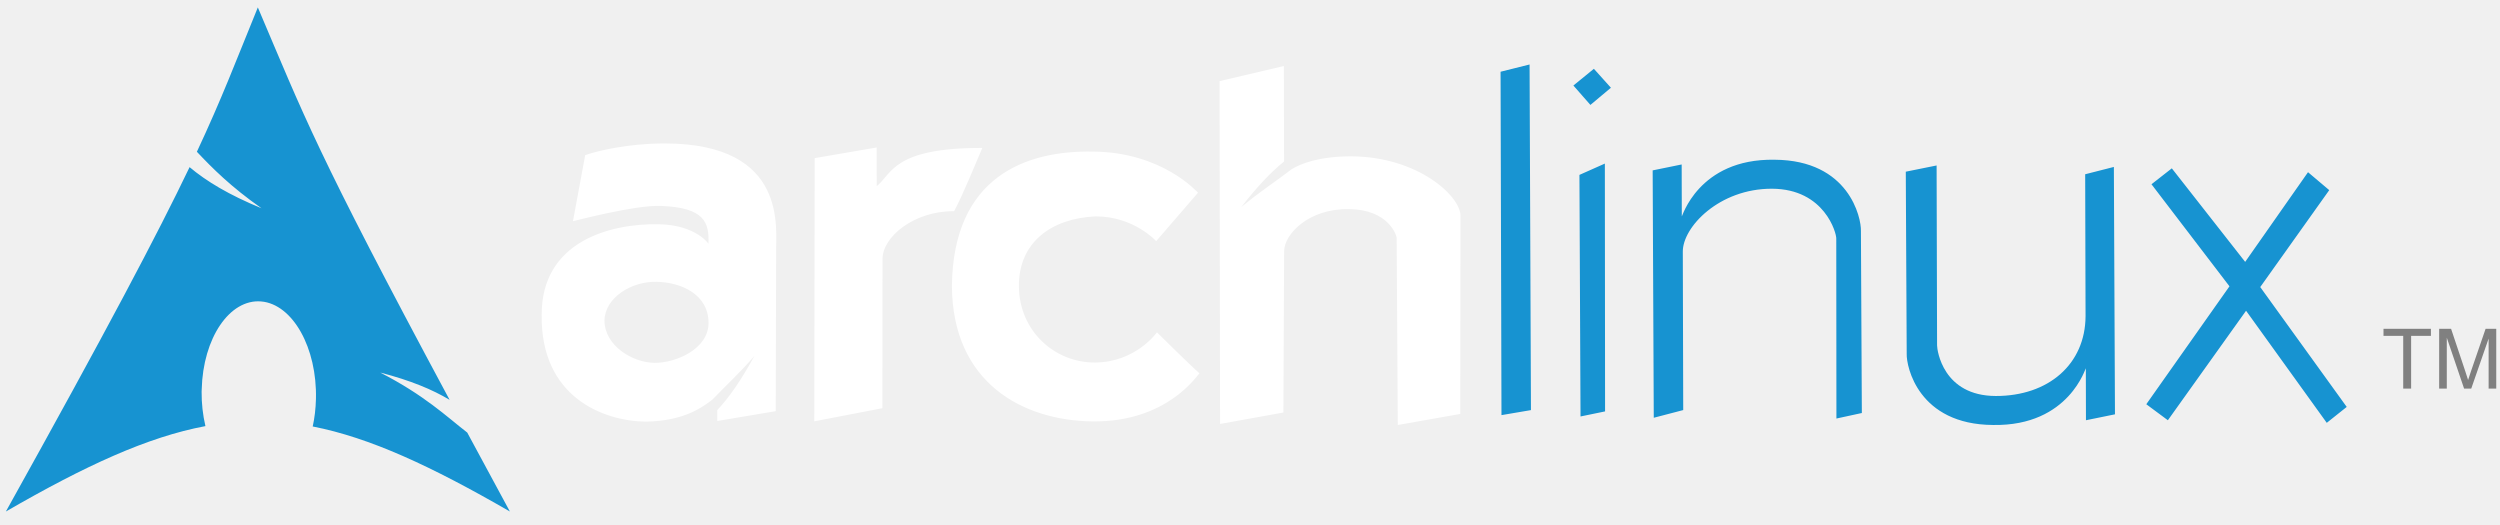
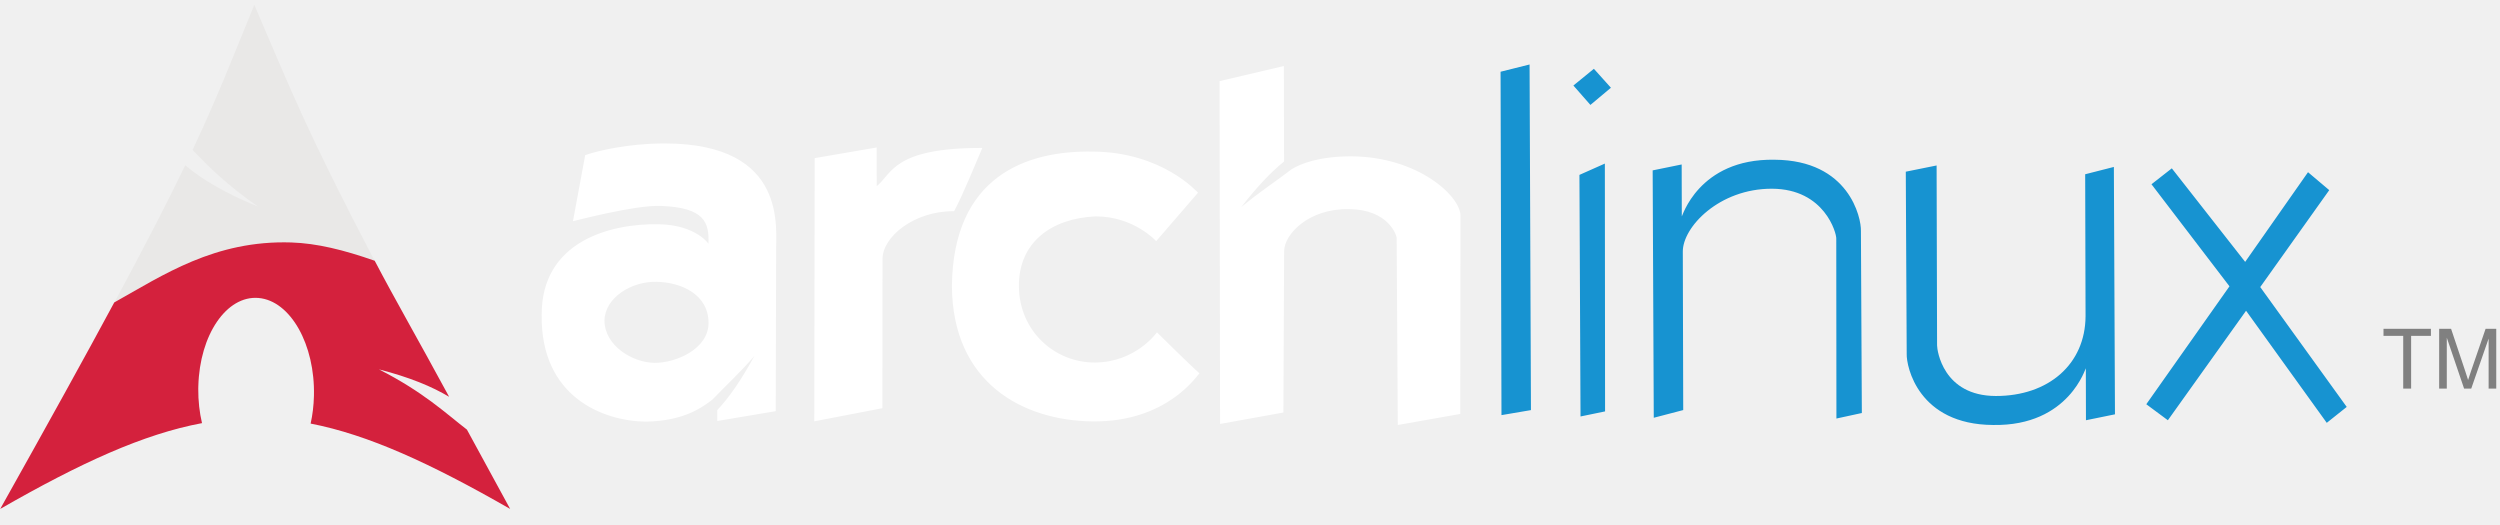
- <svg xmlns="http://www.w3.org/2000/svg" version="1" width="600" height="126">
-   <path d="M159.568 34.427c-8.89-.014-16.267 1.809-19.12 2.803l-2.937 15.857c-.007.058 14.617-3.9 21.059-3.667 10.665.383 11.646 4.076 11.46 9.06.182.292-2.752-4.503-11.979-4.664-11.64-.2-28.069 4.122-28.046 21.692-.314 19.765 14.764 25.579 25.032 25.686 9.232-.168 13.563-3.496 15.934-5.28 3.115-3.257 6.679-6.532 10.078-10.462-3.216 5.844-6.005 9.884-8.907 12.977v2.611l14.033-2.361.096-38.144c-.143-5.399 3.096-26.057-26.703-26.108zm-2.016 33.21c5.817.08 12.488 2.948 12.497 9.849.03 6.277-7.863 9.651-12.996 9.598-5.135-.053-11.949-4.036-11.979-10.155.099-5.47 6.426-9.432 12.478-9.291zm37.972-29.685l-.095 63.166 16.348-3.15.027-35.814c.004-5.333 7.62-11.564 17.178-11.464 2.028-3.67 5.84-13.05 6.77-15.183-21.351-.051-21.623 6.137-25.336 9.18-.04-5.806-.013-9.292-.013-9.292l-14.879 2.557zm92.002 8.292c-.158-.074-8.526-9.788-25.35-9.864-15.758-.262-33.433 5.847-33.716 32.27.138 23.232 16.979 32.311 33.805 32.488 18.007.187 25.172-11.26 25.602-11.543-2.149-1.863-10.196-9.837-10.196-9.837s-5.027 7.157-14.779 7.248c-9.755.093-18.234-7.54-18.354-18.189-.125-10.65 7.795-16.419 18.427-16.885 9.205-.002 14.516 5.943 14.516 5.943zm20.606-30.399l-15.434 3.628.115 82.277 15.204-2.745.172-38.72c.033-4.06 5.874-10.295 15.626-10.097 9.325.097 11.41 6.215 11.384 6.988l.269 44.824 14.993-2.65.057-47.53c.099-4.574-10.018-14.233-26.28-14.302-7.729.012-12.009 1.762-14.187 3.052-3.726 2.879-7.985 5.637-12.17 9.157 3.869-4.97 7.117-8.407 10.29-10.961l-.04-22.921z" fill="#fff" fill-rule="evenodd" />
-   <path d="M360.136 17.218l6.962-1.742.33 82.95-7.074 1.204zm18.928 24.757l6.101-2.716.052 59.478-5.892 1.217zm-1.45-21.448l4.92-4.015 4.086 4.547-4.921 4.121zm19.024 20.365l6.962-1.421.033 12.434c.001.534 3.823-13.89 22.258-13.57 17.9.1 20.827 13.957 20.73 17.064l.221 43.725-6.102 1.324-.035-43.189c.07-1.261-2.79-11.927-15.439-11.966-12.646-.037-21.409 9.186-21.393 15.078l.1 38.047-7.07 1.847zm110.954 58.546l-6.962 1.42-.033-12.433c-.001-.534-3.825 13.89-22.258 13.57-17.9-.1-20.827-13.957-20.73-17.064l-.221-43.725 7.397-1.494.114 43.19c.003 1.18 1.416 12.096 14.065 12.135 12.646.037 21.506-7.616 21.569-19.139l-.09-34.076 6.885-1.757zm13.645-59.037l-4.882 3.82 18.717 24.494-19.963 28.3 5.179 3.843 18.766-26.28 19.368 26.902 4.791-3.82-20.757-28.765 16.56-23.262-5.092-4.305-15.085 21.525zM61.88 1.778c-5.385 13.203-8.633 21.839-14.629 34.649 3.676 3.896 8.188 8.434 15.516 13.559-7.878-3.242-13.252-6.497-17.267-9.874-7.673 16.011-19.695 38.818-44.09 82.65 19.174-11.068 34.037-17.893 47.889-20.497a35.103 35.103 0 0 1-.91-8.213l.023-.614c.304-12.284 6.694-21.73 14.264-21.09 7.57.642 13.454 11.126 13.15 23.41-.058 2.312-.319 4.536-.774 6.598 13.701 2.68 28.405 9.487 47.32 20.407-3.73-6.866-7.059-13.056-10.238-18.95-5.007-3.882-10.23-8.933-20.884-14.402 7.323 1.903 12.566 4.099 16.653 6.552C75.58 35.786 72.963 27.79 61.88 1.778z" fill="#1793d1" fill-rule="evenodd" />
-   <path d="M576.771 93.265V80.603h-4.73v-1.695h11.38v1.695h-4.75v12.662h-1.9m8.629 0V78.908h2.859l3.398 10.166c.314.947.542 1.655.686 2.125.163-.522.418-1.29.764-2.301l3.437-9.99h2.556v14.357h-1.831V81.25l-4.172 12.016h-1.714l-4.152-12.222v12.222h-1.832" font-weight="400" font-size="8.441" font-family="DejaVu Sans Mono" fill="gray" />
+ <svg xmlns="http://www.w3.org/2000/svg" version="1" width="600" height="126" id="svg17">
+   <defs id="defs21" />
+   <path d="M159.568 34.427c-8.89-.014-16.267 1.809-19.12 2.803l-2.937 15.857c-.007.058 14.617-3.9 21.059-3.667 10.665.383 11.646 4.076 11.46 9.06.182.292-2.752-4.503-11.979-4.664-11.64-.2-28.069 4.122-28.046 21.692-.314 19.765 14.764 25.579 25.032 25.686 9.232-.168 13.563-3.496 15.934-5.28 3.115-3.257 6.679-6.532 10.078-10.462-3.216 5.844-6.005 9.884-8.907 12.977v2.611l14.033-2.361.096-38.144c-.143-5.399 3.096-26.057-26.703-26.108zm-2.016 33.21c5.817.08 12.488 2.948 12.497 9.849.03 6.277-7.863 9.651-12.996 9.598-5.135-.053-11.949-4.036-11.979-10.155.099-5.47 6.426-9.432 12.478-9.291zm37.972-29.685l-.095 63.166 16.348-3.15.027-35.814c.004-5.333 7.62-11.564 17.178-11.464 2.028-3.67 5.84-13.05 6.77-15.183-21.351-.051-21.623 6.137-25.336 9.18-.04-5.806-.013-9.292-.013-9.292l-14.879 2.557zm92.002 8.292c-.158-.074-8.526-9.788-25.35-9.864-15.758-.262-33.433 5.847-33.716 32.27.138 23.232 16.979 32.311 33.805 32.488 18.007.187 25.172-11.26 25.602-11.543-2.149-1.863-10.196-9.837-10.196-9.837s-5.027 7.157-14.779 7.248c-9.755.093-18.234-7.54-18.354-18.189-.125-10.65 7.795-16.419 18.427-16.885 9.205-.002 14.516 5.943 14.516 5.943zm20.606-30.399l-15.434 3.628.115 82.277 15.204-2.745.172-38.72c.033-4.06 5.874-10.295 15.626-10.097 9.325.097 11.41 6.215 11.384 6.988l.269 44.824 14.993-2.65.057-47.53c.099-4.574-10.018-14.233-26.28-14.302-7.729.012-12.009 1.762-14.187 3.052-3.726 2.879-7.985 5.637-12.17 9.157 3.869-4.97 7.117-8.407 10.29-10.961l-.04-22.921z" fill="#fff" fill-rule="evenodd" id="path11" />
+   <path id="path27" d="m 521.237,40.401 -4.882,3.82 18.717,24.494 -19.963,28.3 5.179,3.843 18.766,-26.28 19.368,26.902 4.791,-3.82 -20.757,-28.765 16.56,-23.262 -5.092,-4.305 -15.085,21.525 z m -13.645,59.037 -6.962,1.42 -0.033,-12.433 c -10e-4,-0.534 -3.825,13.89 -22.258,13.57 -17.9,-0.1 -20.827,-13.957 -20.73,-17.064 l -0.221,-43.725 7.397,-1.494 0.114,43.19 c 0.003,1.18 1.416,12.096 14.065,12.135 12.646,0.037 21.506,-7.616 21.569,-19.139 l -0.09,-34.076 6.885,-1.757 z m -110.954,-58.546 6.962,-1.421 0.033,12.434 c 0.001,0.534 3.823,-13.89 22.258,-13.57 17.9,0.1 20.827,13.957 20.73,17.064 l 0.221,43.725 -6.102,1.324 -0.035,-43.189 c 0.07,-1.261 -2.79,-11.927 -15.439,-11.966 -12.646,-0.037 -21.409,9.186 -21.393,15.078 l 0.1,38.047 -7.07,1.847 z m -19.024,-20.365 4.92,-4.015 4.086,4.547 -4.921,4.121 z m 1.45,21.448 6.101,-2.716 0.052,59.478 -5.892,1.217 z m -18.928,-24.757 6.962,-1.742 0.33,82.95 -7.074,1.204 z" style="fill:#1793d1;fill-opacity:1" />
+   <path d="M576.771 93.265V80.603h-4.73v-1.695h11.38v1.695h-4.75v12.662h-1.9m8.629 0V78.908h2.859l3.398 10.166c.314.947.542 1.655.686 2.125.163-.522.418-1.29.764-2.301l3.437-9.99h2.556v14.357h-1.831V81.25l-4.172 12.016h-1.714l-4.152-12.222v12.222h-1.832" font-weight="400" font-size="8.441" font-family="DejaVu Sans Mono" fill="gray" id="path15" />
+   <path style="fill:#e9e8e7;fill-opacity:1;stroke-width:1.906" d="m 61.038,1.158 c -5.448,13.263 -8.756,21.954 -14.82,34.824 3.717,3.914 8.288,8.453 15.701,13.601 -7.97,-3.257 -13.406,-6.517 -17.468,-9.911 -1.943,4.026 -4.16,8.485 -6.783,13.59 -2.924,5.692 -6.527,12.491 -10.629,20.114 15.486,-8.656 32.697,-21.204 62.959,-10.593 -16.524,-31.609 -20.24,-41.302 -28.96,-61.626 z" id="path11-6" />
+   <path style="fill:#d4213d;fill-opacity:1;stroke-width:1.906" d="m 69.948,58.192 c -18.427,-0.599 -30.875,7.882 -42.525,14.395 C 20.506,85.442 11.663,101.421 0.05,122.143 19.44,111.026 34.471,104.168 48.48,101.551 c -0.6,-2.566 -0.919,-5.353 -0.896,-8.249 l 0.015,-0.608 c 0.308,-12.34 6.777,-21.826 14.435,-21.182 7.657,0.644 13.619,11.174 13.311,23.515 -0.059,2.324 -0.331,4.558 -0.792,6.632 13.858,2.693 28.749,9.516 47.881,20.485 -3.773,-6.897 -7.155,-13.112 -10.372,-19.035 -5.066,-3.899 -10.347,-8.971 -21.125,-14.465 7.408,1.912 12.718,4.122 16.852,6.587 -7.266,-13.435 -13.137,-23.617 -17.858,-32.648 -7.494,-2.628 -13.919,-4.193 -19.984,-4.39 z" id="path11-7" />
</svg>
